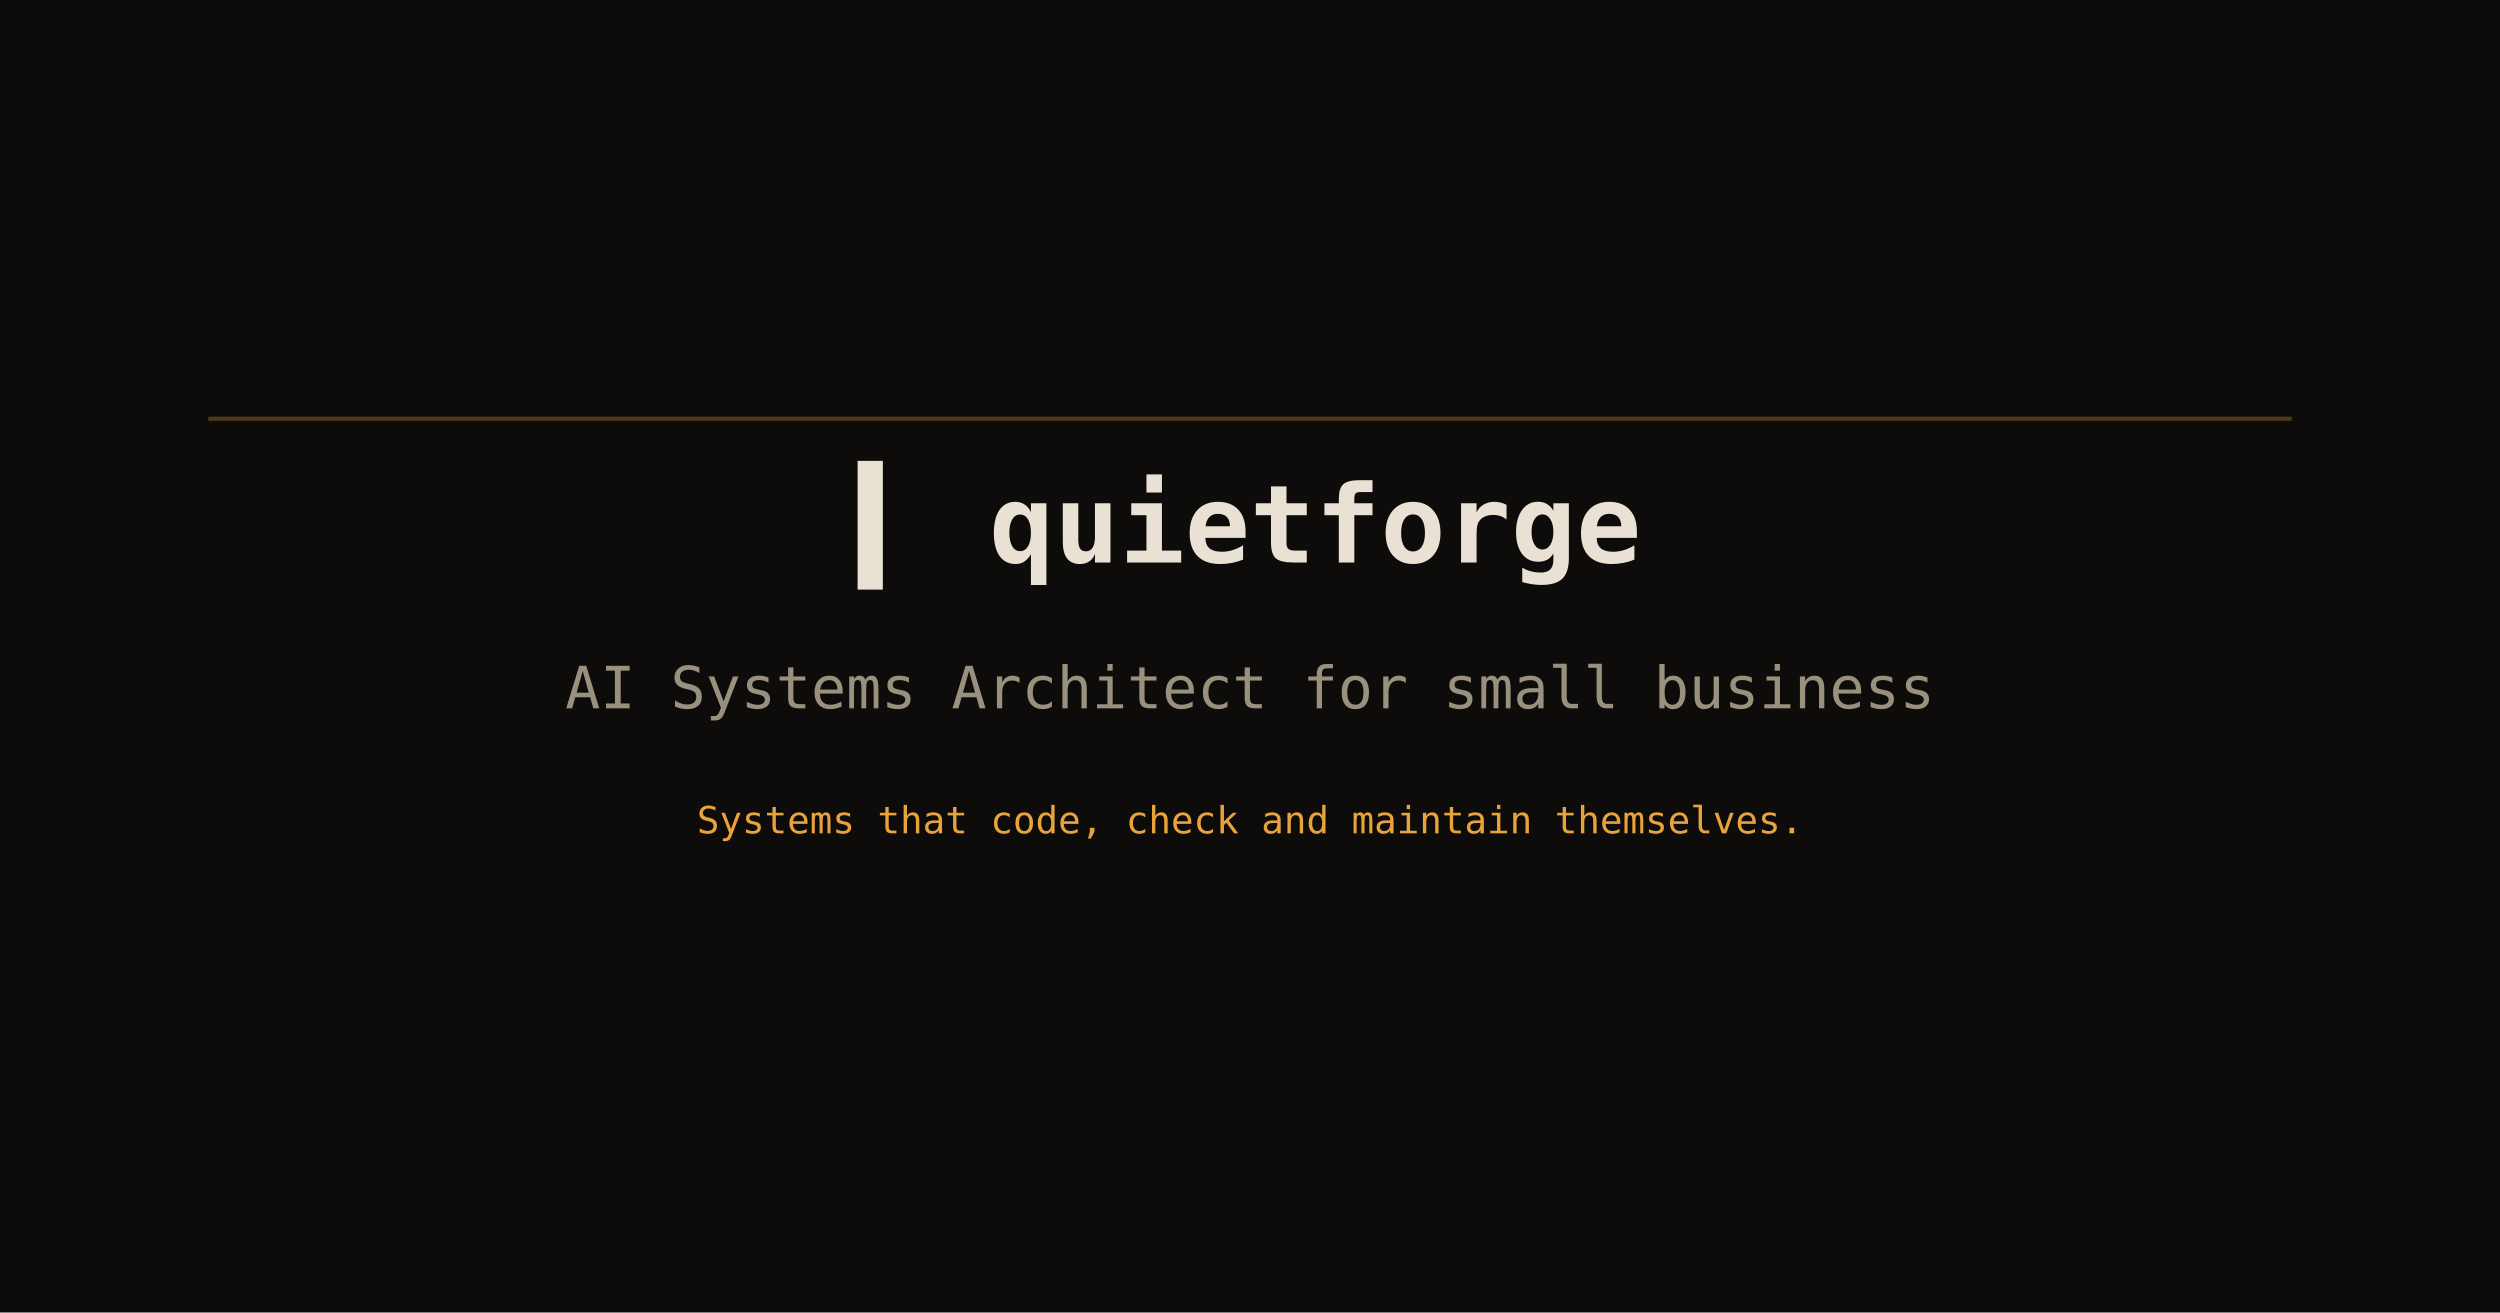
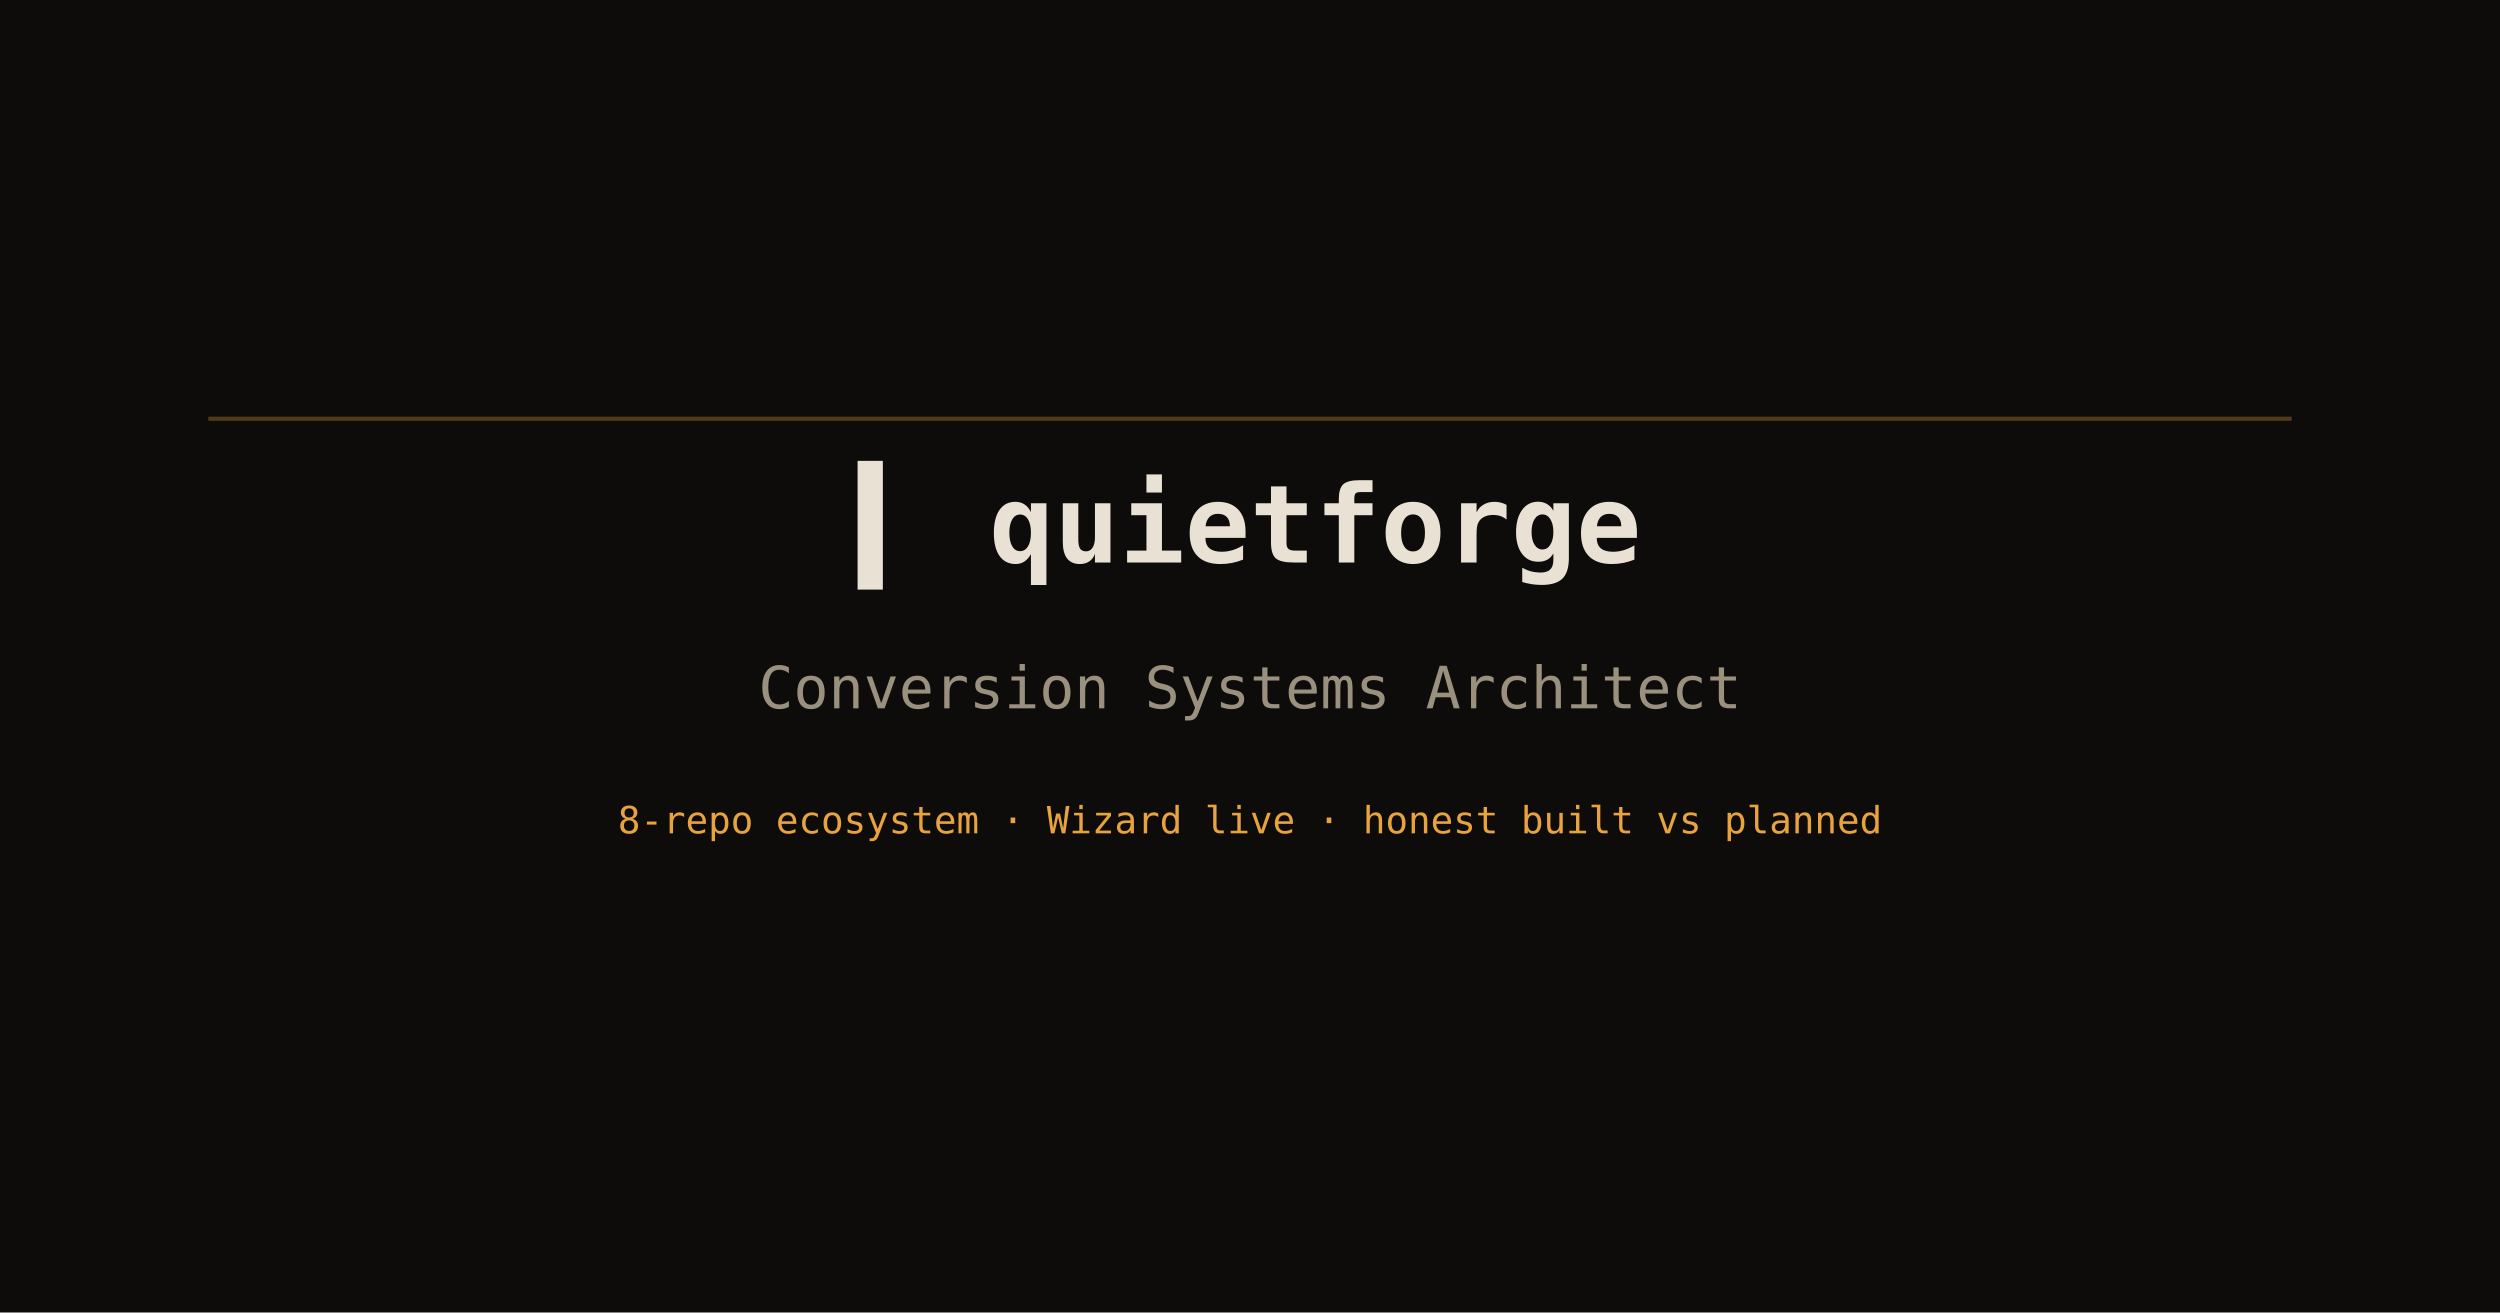
<svg xmlns="http://www.w3.org/2000/svg" width="1200" height="630" viewBox="0 0 1200 630">
  <rect width="1200" height="630" fill="#0e0c0a" />
  <rect x="100" y="200" width="1000" height="2" fill="#e8a33d" opacity="0.3" />
  <text x="600" y="270" font-family="JetBrains Mono, monospace" font-size="52" font-weight="700" fill="#e9e2d4" text-anchor="middle">▍ quietforge</text>
-   <text x="600" y="340" font-family="JetBrains Mono, monospace" font-size="28" font-weight="400" fill="#9a907e" text-anchor="middle">AI Systems Architect for small business</text>
-   <text x="600" y="400" font-family="JetBrains Mono, monospace" font-size="18" fill="#e8a33d" text-anchor="middle">Systems that code, check and maintain themselves.</text>
+   <text x="600" y="340" font-family="JetBrains Mono, monospace" font-size="28" font-weight="400" fill="#9a907e" text-anchor="middle">Conversion Systems Architect</text>
+   <text x="600" y="400" font-family="JetBrains Mono, monospace" font-size="18" fill="#e8a33d" text-anchor="middle">8-repo ecosystem · Wizard live · honest built vs planned</text>
</svg>
